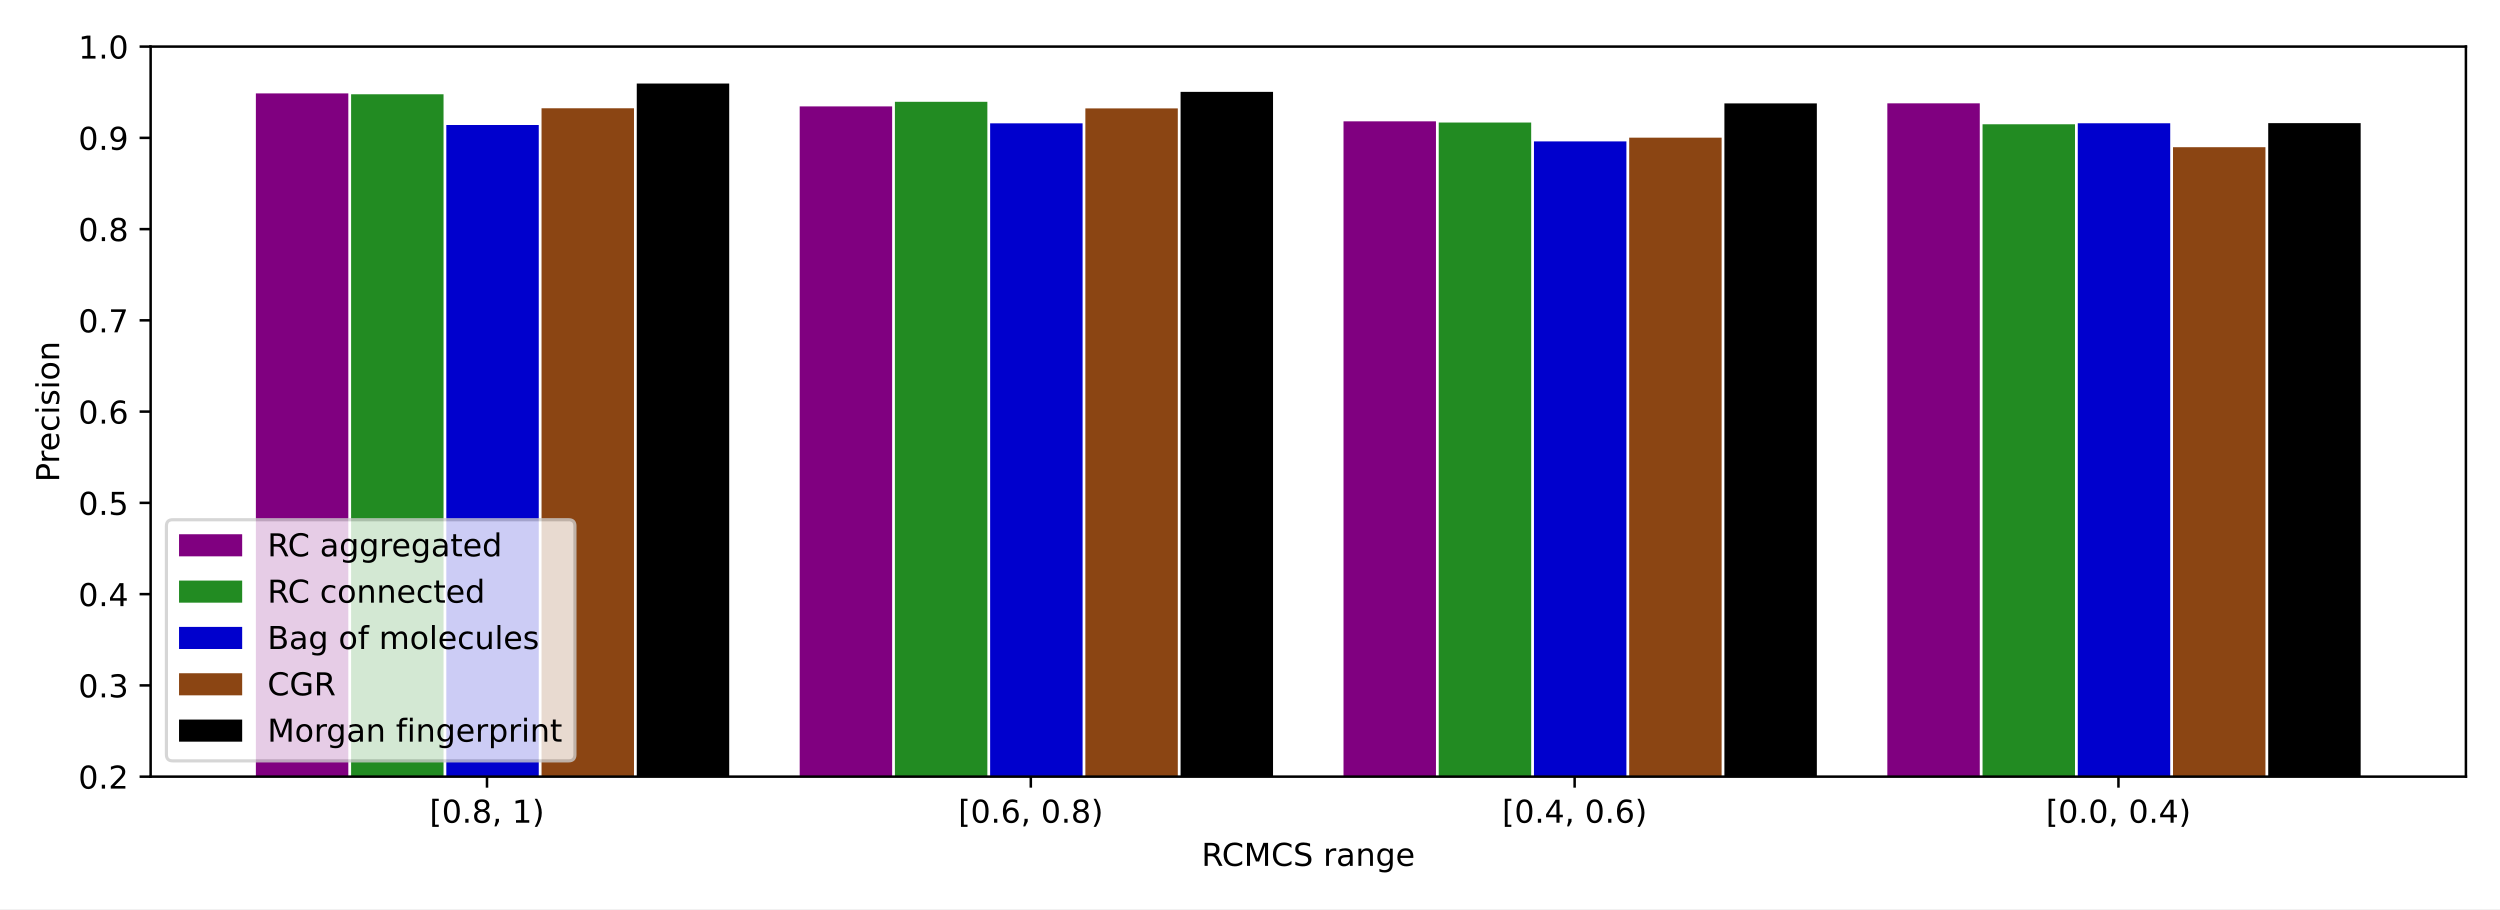
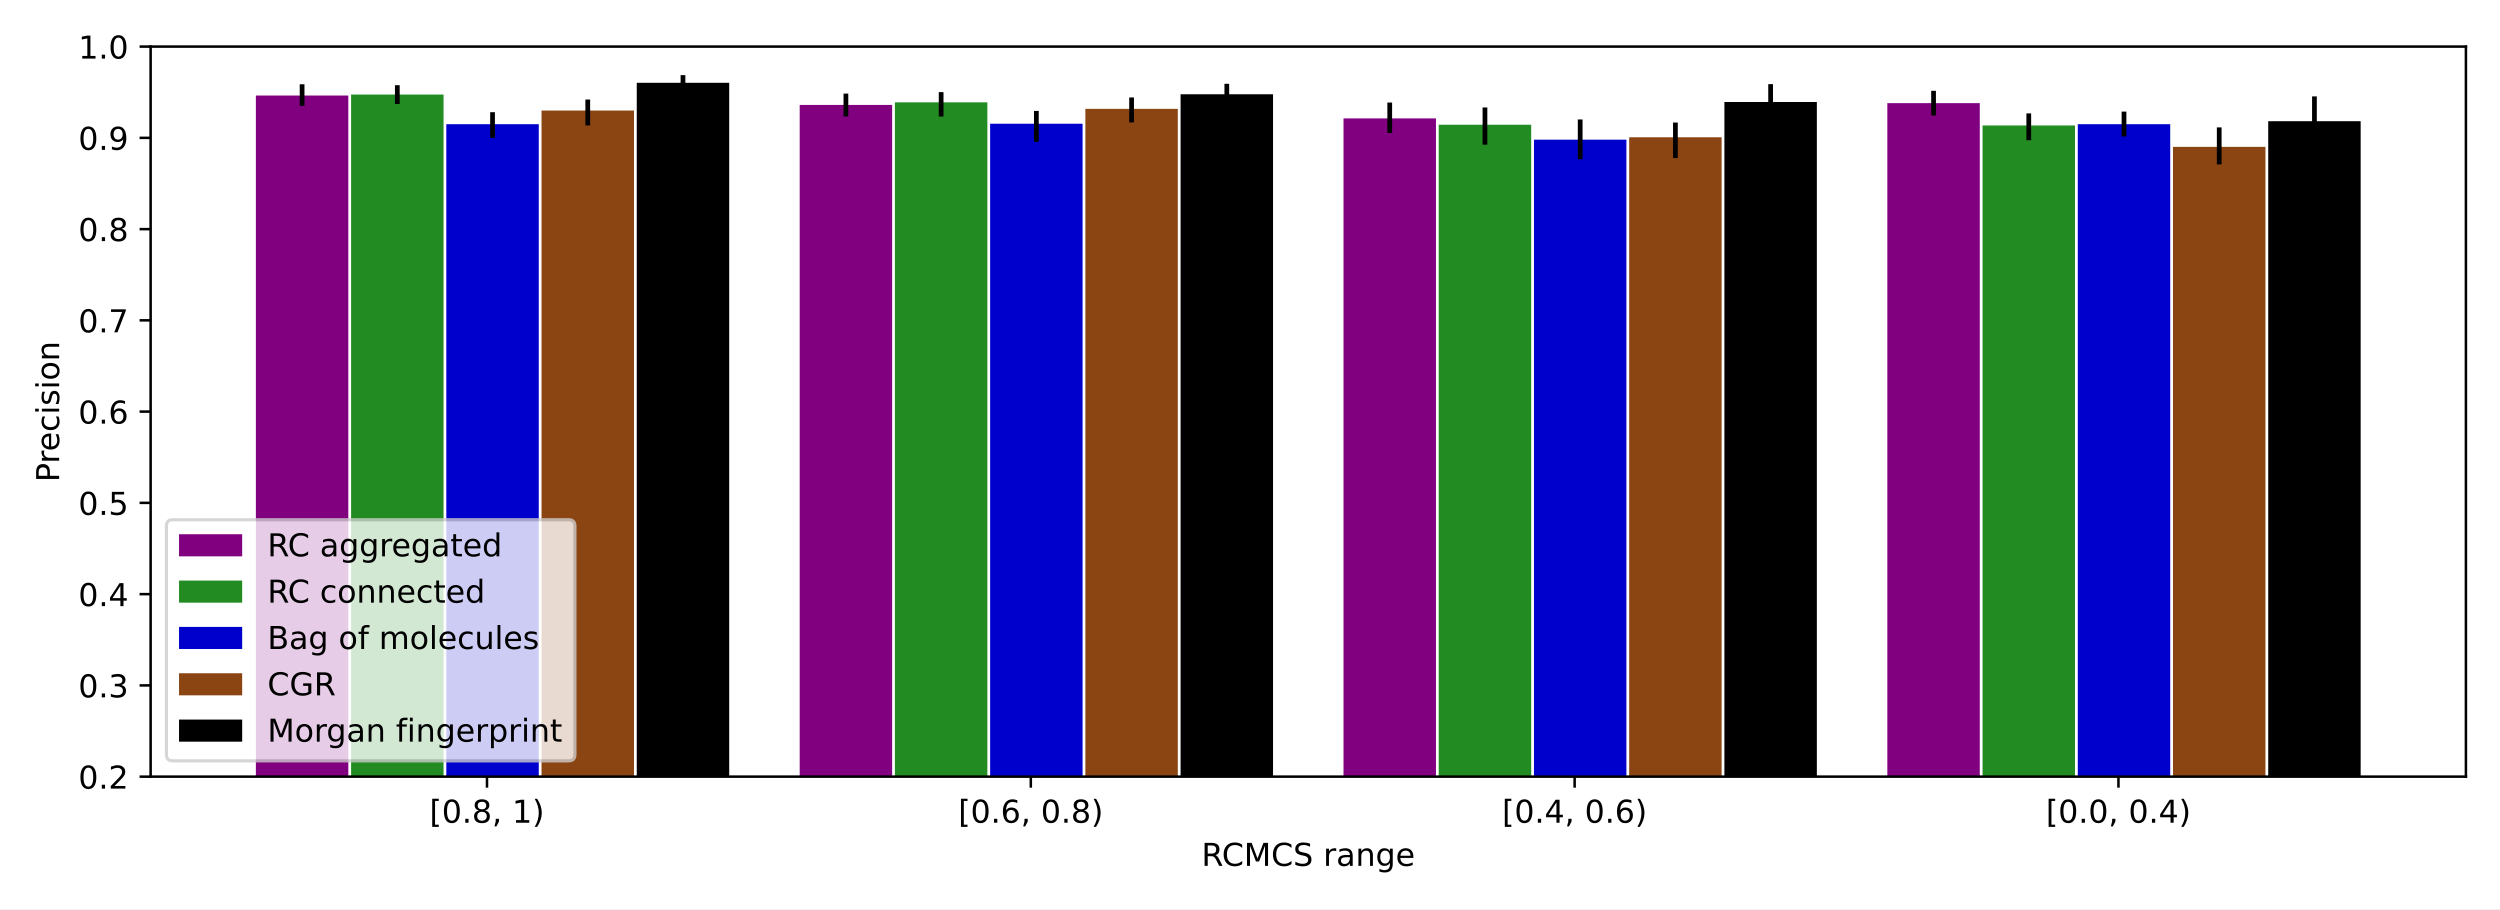
<svg xmlns="http://www.w3.org/2000/svg" xmlns:xlink="http://www.w3.org/1999/xlink" width="792pt" height="288pt" viewBox="0 0 792 288" version="1.1">
  <defs>
    <style type="text/css">*{stroke-linejoin: round; stroke-linecap: butt}</style>
  </defs>
  <g id="figure_1">
    <g id="patch_1">
      <path d="M 0 288  L 792 288  L 792 0  L 0 0  z " style="fill: #ffffff" />
    </g>
    <g id="axes_1">
      <g id="patch_2">
        <path d="M 47.72 246.04  L 781.2 246.04  L 781.2 14.76  L 47.72 14.76  z " style="fill: #ffffff" />
      </g>
      <g id="patch_3">
-         <path d="M 141.393 303.86  L 170.681 303.86  L 170.681 39.601  L 141.393 39.601  z " clip-path="url(#p1f271dd39b)" style="fill: #0000cd" />
+         <path d="M 141.393 303.86  L 170.681 303.86  L 170.681 39.356  L 141.393 39.356  z " clip-path="url(#p6649f8e95f)" style="fill: #0000cd" />
      </g>
      <g id="patch_4">
-         <path d="M 81.06 303.86  L 110.348 303.86  L 110.348 29.58  L 81.06 29.58  z " clip-path="url(#p1f271dd39b)" style="fill: #800080" />
+         <path d="M 81.06 303.86  L 110.348 303.86  L 110.348 30.257  L 81.06 30.257  z " clip-path="url(#p6649f8e95f)" style="fill: #800080" />
      </g>
      <g id="patch_5">
-         <path d="M 111.227 303.86  L 140.514 303.86  L 140.514 29.857  L 111.227 29.857  z " clip-path="url(#p1f271dd39b)" style="fill: #228b22" />
+         <path d="M 111.227 303.86  L 140.514 303.86  L 140.514 29.956  L 111.227 29.956  z " clip-path="url(#p6649f8e95f)" style="fill: #228b22" />
      </g>
      <g id="patch_6">
-         <path d="M 201.726 303.86  L 231.014 303.86  L 231.014 26.474  L 201.726 26.474  z " clip-path="url(#p1f271dd39b)" />
+         <path d="M 201.726 303.86  L 231.014 303.86  L 231.014 26.235  L 201.726 26.235  z " clip-path="url(#p6649f8e95f)" />
      </g>
      <g id="patch_7">
-         <path d="M 171.56 303.86  L 200.848 303.86  L 200.848 34.3  L 171.56 34.3  z " clip-path="url(#p1f271dd39b)" style="fill: #8b4513" />
+         <path d="M 171.56 303.86  L 200.848 303.86  L 200.848 35.022  L 171.56 35.022  z " clip-path="url(#p6649f8e95f)" style="fill: #8b4513" />
      </g>
      <g id="patch_8">
-         <path d="M 313.675 303.86  L 342.963 303.86  L 342.963 39.075  L 313.675 39.075  z " clip-path="url(#p1f271dd39b)" style="fill: #0000cd" />
+         <path d="M 313.675 303.86  L 342.963 303.86  L 342.963 39.202  L 313.675 39.202  z " clip-path="url(#p6649f8e95f)" style="fill: #0000cd" />
      </g>
      <g id="patch_9">
-         <path d="M 253.342 303.86  L 282.63 303.86  L 282.63 33.717  L 253.342 33.717  z " clip-path="url(#p1f271dd39b)" style="fill: #800080" />
+         <path d="M 253.342 303.86  L 282.63 303.86  L 282.63 33.247  L 253.342 33.247  z " clip-path="url(#p6649f8e95f)" style="fill: #800080" />
      </g>
      <g id="patch_10">
-         <path d="M 283.509 303.86  L 312.796 303.86  L 312.796 32.243  L 283.509 32.243  z " clip-path="url(#p1f271dd39b)" style="fill: #228b22" />
+         <path d="M 283.509 303.86  L 312.796 303.86  L 312.796 32.427  L 283.509 32.427  z " clip-path="url(#p6649f8e95f)" style="fill: #228b22" />
      </g>
      <g id="patch_11">
-         <path d="M 374.008 303.86  L 403.296 303.86  L 403.296 29.098  L 374.008 29.098  z " clip-path="url(#p1f271dd39b)" />
+         <path d="M 374.008 303.86  L 403.296 303.86  L 403.296 29.853  L 374.008 29.853  z " clip-path="url(#p6649f8e95f)" />
      </g>
      <g id="patch_12">
-         <path d="M 343.842 303.86  L 373.13 303.86  L 373.13 34.347  L 343.842 34.347  z " clip-path="url(#p1f271dd39b)" style="fill: #8b4513" />
+         <path d="M 343.842 303.86  L 373.13 303.86  L 373.13 34.48  L 343.842 34.48  z " clip-path="url(#p6649f8e95f)" style="fill: #8b4513" />
      </g>
      <g id="patch_13">
-         <path d="M 485.957 303.86  L 515.245 303.86  L 515.245 44.803  L 485.957 44.803  z " clip-path="url(#p1f271dd39b)" style="fill: #0000cd" />
+         <path d="M 485.957 303.86  L 515.245 303.86  L 515.245 44.248  L 485.957 44.248  z " clip-path="url(#p6649f8e95f)" style="fill: #0000cd" />
      </g>
      <g id="patch_14">
-         <path d="M 425.624 303.86  L 454.912 303.86  L 454.912 38.434  L 425.624 38.434  z " clip-path="url(#p1f271dd39b)" style="fill: #800080" />
+         <path d="M 425.624 303.86  L 454.912 303.86  L 454.912 37.501  L 425.624 37.501  z " clip-path="url(#p6649f8e95f)" style="fill: #800080" />
      </g>
      <g id="patch_15">
-         <path d="M 455.79 303.86  L 485.078 303.86  L 485.078 38.812  L 455.79 38.812  z " clip-path="url(#p1f271dd39b)" style="fill: #228b22" />
+         <path d="M 455.79 303.86  L 485.078 303.86  L 485.078 39.515  L 455.79 39.515  z " clip-path="url(#p6649f8e95f)" style="fill: #228b22" />
      </g>
      <g id="patch_16">
-         <path d="M 546.29 303.86  L 575.578 303.86  L 575.578 32.766  L 546.29 32.766  z " clip-path="url(#p1f271dd39b)" />
+         <path d="M 546.29 303.86  L 575.578 303.86  L 575.578 32.317  L 546.29 32.317  z " clip-path="url(#p6649f8e95f)" />
      </g>
      <g id="patch_17">
-         <path d="M 516.124 303.86  L 545.411 303.86  L 545.411 43.619  L 516.124 43.619  z " clip-path="url(#p1f271dd39b)" style="fill: #8b4513" />
+         <path d="M 516.124 303.86  L 545.411 303.86  L 545.411 43.494  L 516.124 43.494  z " clip-path="url(#p6649f8e95f)" style="fill: #8b4513" />
      </g>
      <g id="patch_18">
-         <path d="M 658.239 303.86  L 687.527 303.86  L 687.527 39.043  L 658.239 39.043  z " clip-path="url(#p1f271dd39b)" style="fill: #0000cd" />
+         <path d="M 658.239 303.86  L 687.527 303.86  L 687.527 39.336  L 658.239 39.336  z " clip-path="url(#p6649f8e95f)" style="fill: #0000cd" />
      </g>
      <g id="patch_19">
-         <path d="M 597.906 303.86  L 627.194 303.86  L 627.194 32.74  L 597.906 32.74  z " clip-path="url(#p1f271dd39b)" style="fill: #800080" />
+         <path d="M 597.906 303.86  L 627.194 303.86  L 627.194 32.671  L 597.906 32.671  z " clip-path="url(#p6649f8e95f)" style="fill: #800080" />
      </g>
      <g id="patch_20">
-         <path d="M 628.072 303.86  L 657.36 303.86  L 657.36 39.358  L 628.072 39.358  z " clip-path="url(#p1f271dd39b)" style="fill: #228b22" />
+         <path d="M 628.072 303.86  L 657.36 303.86  L 657.36 39.742  L 628.072 39.742  z " clip-path="url(#p6649f8e95f)" style="fill: #228b22" />
      </g>
      <g id="patch_21">
-         <path d="M 718.572 303.86  L 747.86 303.86  L 747.86 39.016  L 718.572 39.016  z " clip-path="url(#p1f271dd39b)" />
+         <path d="M 718.572 303.86  L 747.86 303.86  L 747.86 38.4  L 718.572 38.4  z " clip-path="url(#p6649f8e95f)" />
      </g>
      <g id="patch_22">
-         <path d="M 688.406 303.86  L 717.693 303.86  L 717.693 46.634  L 688.406 46.634  z " clip-path="url(#p1f271dd39b)" style="fill: #8b4513" />
+         <path d="M 688.406 303.86  L 717.693 303.86  L 717.693 46.531  L 688.406 46.531  z " clip-path="url(#p6649f8e95f)" style="fill: #8b4513" />
      </g>
      <g id="patch_23">
-         <path d="M 100.011 303.86  L 237.837 303.86  L 237.837 303.86  L 100.011 303.86  z " clip-path="url(#p1f271dd39b)" style="fill: #800080" />
+         <path d="M 100.011 303.86  L 237.837 303.86  L 237.837 303.86  L 100.011 303.86  z " clip-path="url(#p6649f8e95f)" style="fill: #800080" />
      </g>
      <g id="patch_24">
-         <path d="M 100.011 303.86  L 237.837 303.86  L 237.837 303.86  L 100.011 303.86  z " clip-path="url(#p1f271dd39b)" style="fill: #228b22" />
+         <path d="M 100.011 303.86  L 237.837 303.86  L 237.837 303.86  L 100.011 303.86  z " clip-path="url(#p6649f8e95f)" style="fill: #228b22" />
      </g>
      <g id="patch_25">
-         <path d="M 100.011 303.86  L 237.837 303.86  L 237.837 303.86  L 100.011 303.86  z " clip-path="url(#p1f271dd39b)" style="fill: #0000cd" />
+         <path d="M 100.011 303.86  L 237.837 303.86  L 237.837 303.86  L 100.011 303.86  z " clip-path="url(#p6649f8e95f)" style="fill: #0000cd" />
      </g>
      <g id="patch_26">
-         <path d="M 100.011 303.86  L 237.837 303.86  L 237.837 303.86  L 100.011 303.86  z " clip-path="url(#p1f271dd39b)" style="fill: #8b4513" />
+         <path d="M 100.011 303.86  L 237.837 303.86  L 237.837 303.86  L 100.011 303.86  z " clip-path="url(#p6649f8e95f)" style="fill: #8b4513" />
      </g>
      <g id="patch_27">
-         <path d="M 100.011 303.86  L 237.837 303.86  L 237.837 303.86  L 100.011 303.86  z " clip-path="url(#p1f271dd39b)" />
+         <path d="M 100.011 303.86  L 237.837 303.86  L 237.837 303.86  L 100.011 303.86  z " clip-path="url(#p6649f8e95f)" />
      </g>
      <g id="matplotlib.axis_1">
        <g id="xtick_1">
          <g id="line2d_1">
            <defs>
-               <path id="m449cb767a4" d="M 0 0  L 0 3.5  " style="stroke: #000000; stroke-width: 0.8" />
-             </defs>
-             <g>
-               <use xlink:href="#m449cb767a4" x="154.28" y="246.04" style="stroke: #000000; stroke-width: 0.8" />
+               <path id="m0ab6376ec3" d="M 0 0  L 0 3.5  " style="stroke: #000000; stroke-width: 0.8" />
+             </defs>
+             <g>
+               <use xlink:href="#m0ab6376ec3" x="154.28" y="246.04" style="stroke: #000000; stroke-width: 0.8" />
            </g>
          </g>
          <g id="text_1">
            <g transform="translate(136.0673 260.6384) scale(0.1 -0.1)">
              <defs>
                <path id="DejaVuSans-5b" d="M 550 4863  L 1875 4863  L 1875 4416  L 1125 4416  L 1125 -397  L 1875 -397  L 1875 -844  L 550 -844  L 550 4863  z " transform="scale(0.015625)" />
                <path id="DejaVuSans-30" d="M 2034 4250  Q 1547 4250 1301 3770  Q 1056 3291 1056 2328  Q 1056 1369 1301 889  Q 1547 409 2034 409  Q 2525 409 2770 889  Q 3016 1369 3016 2328  Q 3016 3291 2770 3770  Q 2525 4250 2034 4250  z M 2034 4750  Q 2819 4750 3233 4129  Q 3647 3509 3647 2328  Q 3647 1150 3233 529  Q 2819 -91 2034 -91  Q 1250 -91 836 529  Q 422 1150 422 2328  Q 422 3509 836 4129  Q 1250 4750 2034 4750  z " transform="scale(0.015625)" />
                <path id="DejaVuSans-2e" d="M 684 794  L 1344 794  L 1344 0  L 684 0  L 684 794  z " transform="scale(0.015625)" />
                <path id="DejaVuSans-38" d="M 2034 2216  Q 1584 2216 1326 1975  Q 1069 1734 1069 1313  Q 1069 891 1326 650  Q 1584 409 2034 409  Q 2484 409 2743 651  Q 3003 894 3003 1313  Q 3003 1734 2745 1975  Q 2488 2216 2034 2216  z M 1403 2484  Q 997 2584 770 2862  Q 544 3141 544 3541  Q 544 4100 942 4425  Q 1341 4750 2034 4750  Q 2731 4750 3128 4425  Q 3525 4100 3525 3541  Q 3525 3141 3298 2862  Q 3072 2584 2669 2484  Q 3125 2378 3379 2068  Q 3634 1759 3634 1313  Q 3634 634 3220 271  Q 2806 -91 2034 -91  Q 1263 -91 848 271  Q 434 634 434 1313  Q 434 1759 690 2068  Q 947 2378 1403 2484  z M 1172 3481  Q 1172 3119 1398 2916  Q 1625 2713 2034 2713  Q 2441 2713 2670 2916  Q 2900 3119 2900 3481  Q 2900 3844 2670 4047  Q 2441 4250 2034 4250  Q 1625 4250 1398 4047  Q 1172 3844 1172 3481  z " transform="scale(0.015625)" />
                <path id="DejaVuSans-2c" d="M 750 794  L 1409 794  L 1409 256  L 897 -744  L 494 -744  L 750 256  L 750 794  z " transform="scale(0.015625)" />
                <path id="DejaVuSans-20" transform="scale(0.015625)" />
                <path id="DejaVuSans-31" d="M 794 531  L 1825 531  L 1825 4091  L 703 3866  L 703 4441  L 1819 4666  L 2450 4666  L 2450 531  L 3481 531  L 3481 0  L 794 0  L 794 531  z " transform="scale(0.015625)" />
                <path id="DejaVuSans-29" d="M 513 4856  L 1013 4856  Q 1481 4119 1714 3412  Q 1947 2706 1947 2009  Q 1947 1309 1714 600  Q 1481 -109 1013 -844  L 513 -844  Q 928 -128 1133 580  Q 1338 1288 1338 2009  Q 1338 2731 1133 3434  Q 928 4138 513 4856  z " transform="scale(0.015625)" />
              </defs>
              <use xlink:href="#DejaVuSans-5b" />
              <use xlink:href="#DejaVuSans-30" x="39.014" />
              <use xlink:href="#DejaVuSans-2e" x="102.637" />
              <use xlink:href="#DejaVuSans-38" x="134.424" />
              <use xlink:href="#DejaVuSans-2c" x="198.047" />
              <use xlink:href="#DejaVuSans-20" x="229.834" />
              <use xlink:href="#DejaVuSans-31" x="261.621" />
              <use xlink:href="#DejaVuSans-29" x="325.244" />
            </g>
          </g>
        </g>
        <g id="xtick_2">
          <g id="line2d_2">
            <g>
-               <use xlink:href="#m449cb767a4" x="326.562" y="246.04" style="stroke: #000000; stroke-width: 0.8" />
+               <use xlink:href="#m0ab6376ec3" x="326.562" y="246.04" style="stroke: #000000; stroke-width: 0.8" />
            </g>
          </g>
          <g id="text_2">
            <g transform="translate(303.5789 260.6384) scale(0.1 -0.1)">
              <defs>
                <path id="DejaVuSans-36" d="M 2113 2584  Q 1688 2584 1439 2293  Q 1191 2003 1191 1497  Q 1191 994 1439 701  Q 1688 409 2113 409  Q 2538 409 2786 701  Q 3034 994 3034 1497  Q 3034 2003 2786 2293  Q 2538 2584 2113 2584  z M 3366 4563  L 3366 3988  Q 3128 4100 2886 4159  Q 2644 4219 2406 4219  Q 1781 4219 1451 3797  Q 1122 3375 1075 2522  Q 1259 2794 1537 2939  Q 1816 3084 2150 3084  Q 2853 3084 3261 2657  Q 3669 2231 3669 1497  Q 3669 778 3244 343  Q 2819 -91 2113 -91  Q 1303 -91 875 529  Q 447 1150 447 2328  Q 447 3434 972 4092  Q 1497 4750 2381 4750  Q 2619 4750 2861 4703  Q 3103 4656 3366 4563  z " transform="scale(0.015625)" />
              </defs>
              <use xlink:href="#DejaVuSans-5b" />
              <use xlink:href="#DejaVuSans-30" x="39.014" />
              <use xlink:href="#DejaVuSans-2e" x="102.637" />
              <use xlink:href="#DejaVuSans-36" x="134.424" />
              <use xlink:href="#DejaVuSans-2c" x="198.047" />
              <use xlink:href="#DejaVuSans-20" x="229.834" />
              <use xlink:href="#DejaVuSans-30" x="261.621" />
              <use xlink:href="#DejaVuSans-2e" x="325.244" />
              <use xlink:href="#DejaVuSans-38" x="357.031" />
              <use xlink:href="#DejaVuSans-29" x="420.654" />
            </g>
          </g>
        </g>
        <g id="xtick_3">
          <g id="line2d_3">
            <g>
-               <use xlink:href="#m449cb767a4" x="498.844" y="246.04" style="stroke: #000000; stroke-width: 0.8" />
+               <use xlink:href="#m0ab6376ec3" x="498.844" y="246.04" style="stroke: #000000; stroke-width: 0.8" />
            </g>
          </g>
          <g id="text_3">
            <g transform="translate(475.8609 260.6384) scale(0.1 -0.1)">
              <defs>
                <path id="DejaVuSans-34" d="M 2419 4116  L 825 1625  L 2419 1625  L 2419 4116  z M 2253 4666  L 3047 4666  L 3047 1625  L 3713 1625  L 3713 1100  L 3047 1100  L 3047 0  L 2419 0  L 2419 1100  L 313 1100  L 313 1709  L 2253 4666  z " transform="scale(0.015625)" />
              </defs>
              <use xlink:href="#DejaVuSans-5b" />
              <use xlink:href="#DejaVuSans-30" x="39.014" />
              <use xlink:href="#DejaVuSans-2e" x="102.637" />
              <use xlink:href="#DejaVuSans-34" x="134.424" />
              <use xlink:href="#DejaVuSans-2c" x="198.047" />
              <use xlink:href="#DejaVuSans-20" x="229.834" />
              <use xlink:href="#DejaVuSans-30" x="261.621" />
              <use xlink:href="#DejaVuSans-2e" x="325.244" />
              <use xlink:href="#DejaVuSans-36" x="357.031" />
              <use xlink:href="#DejaVuSans-29" x="420.654" />
            </g>
          </g>
        </g>
        <g id="xtick_4">
          <g id="line2d_4">
            <g>
-               <use xlink:href="#m449cb767a4" x="671.126" y="246.04" style="stroke: #000000; stroke-width: 0.8" />
+               <use xlink:href="#m0ab6376ec3" x="671.126" y="246.04" style="stroke: #000000; stroke-width: 0.8" />
            </g>
          </g>
          <g id="text_4">
            <g transform="translate(648.1428 260.6384) scale(0.1 -0.1)">
              <use xlink:href="#DejaVuSans-5b" />
              <use xlink:href="#DejaVuSans-30" x="39.014" />
              <use xlink:href="#DejaVuSans-2e" x="102.637" />
              <use xlink:href="#DejaVuSans-30" x="134.424" />
              <use xlink:href="#DejaVuSans-2c" x="198.047" />
              <use xlink:href="#DejaVuSans-20" x="229.834" />
              <use xlink:href="#DejaVuSans-30" x="261.621" />
              <use xlink:href="#DejaVuSans-2e" x="325.244" />
              <use xlink:href="#DejaVuSans-34" x="357.031" />
              <use xlink:href="#DejaVuSans-29" x="420.654" />
            </g>
          </g>
        </g>
        <g id="text_5">
          <g transform="translate(380.6366 274.3166) scale(0.1 -0.1)">
            <defs>
              <path id="DejaVuSans-52" d="M 2841 2188  Q 3044 2119 3236 1894  Q 3428 1669 3622 1275  L 4263 0  L 3584 0  L 2988 1197  Q 2756 1666 2539 1819  Q 2322 1972 1947 1972  L 1259 1972  L 1259 0  L 628 0  L 628 4666  L 2053 4666  Q 2853 4666 3247 4331  Q 3641 3997 3641 3322  Q 3641 2881 3436 2590  Q 3231 2300 2841 2188  z M 1259 4147  L 1259 2491  L 2053 2491  Q 2509 2491 2742 2702  Q 2975 2913 2975 3322  Q 2975 3731 2742 3939  Q 2509 4147 2053 4147  L 1259 4147  z " transform="scale(0.015625)" />
              <path id="DejaVuSans-43" d="M 4122 4306  L 4122 3641  Q 3803 3938 3442 4084  Q 3081 4231 2675 4231  Q 1875 4231 1450 3742  Q 1025 3253 1025 2328  Q 1025 1406 1450 917  Q 1875 428 2675 428  Q 3081 428 3442 575  Q 3803 722 4122 1019  L 4122 359  Q 3791 134 3420 21  Q 3050 -91 2638 -91  Q 1578 -91 968 557  Q 359 1206 359 2328  Q 359 3453 968 4101  Q 1578 4750 2638 4750  Q 3056 4750 3426 4639  Q 3797 4528 4122 4306  z " transform="scale(0.015625)" />
              <path id="DejaVuSans-4d" d="M 628 4666  L 1569 4666  L 2759 1491  L 3956 4666  L 4897 4666  L 4897 0  L 4281 0  L 4281 4097  L 3078 897  L 2444 897  L 1241 4097  L 1241 0  L 628 0  L 628 4666  z " transform="scale(0.015625)" />
              <path id="DejaVuSans-53" d="M 3425 4513  L 3425 3897  Q 3066 4069 2747 4153  Q 2428 4238 2131 4238  Q 1616 4238 1336 4038  Q 1056 3838 1056 3469  Q 1056 3159 1242 3001  Q 1428 2844 1947 2747  L 2328 2669  Q 3034 2534 3370 2195  Q 3706 1856 3706 1288  Q 3706 609 3251 259  Q 2797 -91 1919 -91  Q 1588 -91 1214 -16  Q 841 59 441 206  L 441 856  Q 825 641 1194 531  Q 1563 422 1919 422  Q 2459 422 2753 634  Q 3047 847 3047 1241  Q 3047 1584 2836 1778  Q 2625 1972 2144 2069  L 1759 2144  Q 1053 2284 737 2584  Q 422 2884 422 3419  Q 422 4038 858 4394  Q 1294 4750 2059 4750  Q 2388 4750 2728 4690  Q 3069 4631 3425 4513  z " transform="scale(0.015625)" />
              <path id="DejaVuSans-72" d="M 2631 2963  Q 2534 3019 2420 3045  Q 2306 3072 2169 3072  Q 1681 3072 1420 2755  Q 1159 2438 1159 1844  L 1159 0  L 581 0  L 581 3500  L 1159 3500  L 1159 2956  Q 1341 3275 1631 3429  Q 1922 3584 2338 3584  Q 2397 3584 2469 3576  Q 2541 3569 2628 3553  L 2631 2963  z " transform="scale(0.015625)" />
              <path id="DejaVuSans-61" d="M 2194 1759  Q 1497 1759 1228 1600  Q 959 1441 959 1056  Q 959 750 1161 570  Q 1363 391 1709 391  Q 2188 391 2477 730  Q 2766 1069 2766 1631  L 2766 1759  L 2194 1759  z M 3341 1997  L 3341 0  L 2766 0  L 2766 531  Q 2569 213 2275 61  Q 1981 -91 1556 -91  Q 1019 -91 701 211  Q 384 513 384 1019  Q 384 1609 779 1909  Q 1175 2209 1959 2209  L 2766 2209  L 2766 2266  Q 2766 2663 2505 2880  Q 2244 3097 1772 3097  Q 1472 3097 1187 3025  Q 903 2953 641 2809  L 641 3341  Q 956 3463 1253 3523  Q 1550 3584 1831 3584  Q 2591 3584 2966 3190  Q 3341 2797 3341 1997  z " transform="scale(0.015625)" />
              <path id="DejaVuSans-6e" d="M 3513 2113  L 3513 0  L 2938 0  L 2938 2094  Q 2938 2591 2744 2837  Q 2550 3084 2163 3084  Q 1697 3084 1428 2787  Q 1159 2491 1159 1978  L 1159 0  L 581 0  L 581 3500  L 1159 3500  L 1159 2956  Q 1366 3272 1645 3428  Q 1925 3584 2291 3584  Q 2894 3584 3203 3211  Q 3513 2838 3513 2113  z " transform="scale(0.015625)" />
              <path id="DejaVuSans-67" d="M 2906 1791  Q 2906 2416 2648 2759  Q 2391 3103 1925 3103  Q 1463 3103 1205 2759  Q 947 2416 947 1791  Q 947 1169 1205 825  Q 1463 481 1925 481  Q 2391 481 2648 825  Q 2906 1169 2906 1791  z M 3481 434  Q 3481 -459 3084 -895  Q 2688 -1331 1869 -1331  Q 1566 -1331 1297 -1286  Q 1028 -1241 775 -1147  L 775 -588  Q 1028 -725 1275 -790  Q 1522 -856 1778 -856  Q 2344 -856 2625 -561  Q 2906 -266 2906 331  L 2906 616  Q 2728 306 2450 153  Q 2172 0 1784 0  Q 1141 0 747 490  Q 353 981 353 1791  Q 353 2603 747 3093  Q 1141 3584 1784 3584  Q 2172 3584 2450 3431  Q 2728 3278 2906 2969  L 2906 3500  L 3481 3500  L 3481 434  z " transform="scale(0.015625)" />
              <path id="DejaVuSans-65" d="M 3597 1894  L 3597 1613  L 953 1613  Q 991 1019 1311 708  Q 1631 397 2203 397  Q 2534 397 2845 478  Q 3156 559 3463 722  L 3463 178  Q 3153 47 2828 -22  Q 2503 -91 2169 -91  Q 1331 -91 842 396  Q 353 884 353 1716  Q 353 2575 817 3079  Q 1281 3584 2069 3584  Q 2775 3584 3186 3129  Q 3597 2675 3597 1894  z M 3022 2063  Q 3016 2534 2758 2815  Q 2500 3097 2075 3097  Q 1594 3097 1305 2825  Q 1016 2553 972 2059  L 3022 2063  z " transform="scale(0.015625)" />
            </defs>
            <use xlink:href="#DejaVuSans-52" />
            <use xlink:href="#DejaVuSans-43" x="64.482" />
            <use xlink:href="#DejaVuSans-4d" x="134.307" />
            <use xlink:href="#DejaVuSans-43" x="220.586" />
            <use xlink:href="#DejaVuSans-53" x="290.41" />
            <use xlink:href="#DejaVuSans-20" x="353.887" />
            <use xlink:href="#DejaVuSans-72" x="385.674" />
            <use xlink:href="#DejaVuSans-61" x="426.787" />
            <use xlink:href="#DejaVuSans-6e" x="488.066" />
            <use xlink:href="#DejaVuSans-67" x="551.445" />
            <use xlink:href="#DejaVuSans-65" x="614.922" />
          </g>
        </g>
      </g>
      <g id="matplotlib.axis_2">
        <g id="ytick_1">
          <g id="line2d_5">
            <defs>
-               <path id="m3ed11bfe1f" d="M 0 0  L -3.5 0  " style="stroke: #000000; stroke-width: 0.8" />
-             </defs>
-             <g>
-               <use xlink:href="#m3ed11bfe1f" x="47.72" y="246.04" style="stroke: #000000; stroke-width: 0.8" />
+               <path id="mb041985f6e" d="M 0 0  L -3.5 0  " style="stroke: #000000; stroke-width: 0.8" />
+             </defs>
+             <g>
+               <use xlink:href="#mb041985f6e" x="47.72" y="246.04" style="stroke: #000000; stroke-width: 0.8" />
            </g>
          </g>
          <g id="text_6">
            <g transform="translate(24.81687 249.8392) scale(0.1 -0.1)">
              <defs>
                <path id="DejaVuSans-32" d="M 1228 531  L 3431 531  L 3431 0  L 469 0  L 469 531  Q 828 903 1448 1529  Q 2069 2156 2228 2338  Q 2531 2678 2651 2914  Q 2772 3150 2772 3378  Q 2772 3750 2511 3984  Q 2250 4219 1831 4219  Q 1534 4219 1204 4116  Q 875 4013 500 3803  L 500 4441  Q 881 4594 1212 4672  Q 1544 4750 1819 4750  Q 2544 4750 2975 4387  Q 3406 4025 3406 3419  Q 3406 3131 3298 2873  Q 3191 2616 2906 2266  Q 2828 2175 2409 1742  Q 1991 1309 1228 531  z " transform="scale(0.015625)" />
              </defs>
              <use xlink:href="#DejaVuSans-30" />
              <use xlink:href="#DejaVuSans-2e" x="63.623" />
              <use xlink:href="#DejaVuSans-32" x="95.41" />
            </g>
          </g>
        </g>
        <g id="ytick_2">
          <g id="line2d_6">
            <g>
-               <use xlink:href="#m3ed11bfe1f" x="47.72" y="217.13" style="stroke: #000000; stroke-width: 0.8" />
+               <use xlink:href="#mb041985f6e" x="47.72" y="217.13" style="stroke: #000000; stroke-width: 0.8" />
            </g>
          </g>
          <g id="text_7">
            <g transform="translate(24.81687 220.9292) scale(0.1 -0.1)">
              <defs>
                <path id="DejaVuSans-33" d="M 2597 2516  Q 3050 2419 3304 2112  Q 3559 1806 3559 1356  Q 3559 666 3084 287  Q 2609 -91 1734 -91  Q 1441 -91 1130 -33  Q 819 25 488 141  L 488 750  Q 750 597 1062 519  Q 1375 441 1716 441  Q 2309 441 2620 675  Q 2931 909 2931 1356  Q 2931 1769 2642 2001  Q 2353 2234 1838 2234  L 1294 2234  L 1294 2753  L 1863 2753  Q 2328 2753 2575 2939  Q 2822 3125 2822 3475  Q 2822 3834 2567 4026  Q 2313 4219 1838 4219  Q 1578 4219 1281 4162  Q 984 4106 628 3988  L 628 4550  Q 988 4650 1302 4700  Q 1616 4750 1894 4750  Q 2613 4750 3031 4423  Q 3450 4097 3450 3541  Q 3450 3153 3228 2886  Q 3006 2619 2597 2516  z " transform="scale(0.015625)" />
              </defs>
              <use xlink:href="#DejaVuSans-30" />
              <use xlink:href="#DejaVuSans-2e" x="63.623" />
              <use xlink:href="#DejaVuSans-33" x="95.41" />
            </g>
          </g>
        </g>
        <g id="ytick_3">
          <g id="line2d_7">
            <g>
-               <use xlink:href="#m3ed11bfe1f" x="47.72" y="188.22" style="stroke: #000000; stroke-width: 0.8" />
+               <use xlink:href="#mb041985f6e" x="47.72" y="188.22" style="stroke: #000000; stroke-width: 0.8" />
            </g>
          </g>
          <g id="text_8">
            <g transform="translate(24.81687 192.0192) scale(0.1 -0.1)">
              <use xlink:href="#DejaVuSans-30" />
              <use xlink:href="#DejaVuSans-2e" x="63.623" />
              <use xlink:href="#DejaVuSans-34" x="95.41" />
            </g>
          </g>
        </g>
        <g id="ytick_4">
          <g id="line2d_8">
            <g>
-               <use xlink:href="#m3ed11bfe1f" x="47.72" y="159.31" style="stroke: #000000; stroke-width: 0.8" />
+               <use xlink:href="#mb041985f6e" x="47.72" y="159.31" style="stroke: #000000; stroke-width: 0.8" />
            </g>
          </g>
          <g id="text_9">
            <g transform="translate(24.81687 163.1092) scale(0.1 -0.1)">
              <defs>
                <path id="DejaVuSans-35" d="M 691 4666  L 3169 4666  L 3169 4134  L 1269 4134  L 1269 2991  Q 1406 3038 1543 3061  Q 1681 3084 1819 3084  Q 2600 3084 3056 2656  Q 3513 2228 3513 1497  Q 3513 744 3044 326  Q 2575 -91 1722 -91  Q 1428 -91 1123 -41  Q 819 9 494 109  L 494 744  Q 775 591 1075 516  Q 1375 441 1709 441  Q 2250 441 2565 725  Q 2881 1009 2881 1497  Q 2881 1984 2565 2268  Q 2250 2553 1709 2553  Q 1456 2553 1204 2497  Q 953 2441 691 2322  L 691 4666  z " transform="scale(0.015625)" />
              </defs>
              <use xlink:href="#DejaVuSans-30" />
              <use xlink:href="#DejaVuSans-2e" x="63.623" />
              <use xlink:href="#DejaVuSans-35" x="95.41" />
            </g>
          </g>
        </g>
        <g id="ytick_5">
          <g id="line2d_9">
            <g>
-               <use xlink:href="#m3ed11bfe1f" x="47.72" y="130.4" style="stroke: #000000; stroke-width: 0.8" />
+               <use xlink:href="#mb041985f6e" x="47.72" y="130.4" style="stroke: #000000; stroke-width: 0.8" />
            </g>
          </g>
          <g id="text_10">
            <g transform="translate(24.81687 134.1992) scale(0.1 -0.1)">
              <use xlink:href="#DejaVuSans-30" />
              <use xlink:href="#DejaVuSans-2e" x="63.623" />
              <use xlink:href="#DejaVuSans-36" x="95.41" />
            </g>
          </g>
        </g>
        <g id="ytick_6">
          <g id="line2d_10">
            <g>
-               <use xlink:href="#m3ed11bfe1f" x="47.72" y="101.49" style="stroke: #000000; stroke-width: 0.8" />
+               <use xlink:href="#mb041985f6e" x="47.72" y="101.49" style="stroke: #000000; stroke-width: 0.8" />
            </g>
          </g>
          <g id="text_11">
            <g transform="translate(24.81687 105.2892) scale(0.1 -0.1)">
              <defs>
                <path id="DejaVuSans-37" d="M 525 4666  L 3525 4666  L 3525 4397  L 1831 0  L 1172 0  L 2766 4134  L 525 4134  L 525 4666  z " transform="scale(0.015625)" />
              </defs>
              <use xlink:href="#DejaVuSans-30" />
              <use xlink:href="#DejaVuSans-2e" x="63.623" />
              <use xlink:href="#DejaVuSans-37" x="95.41" />
            </g>
          </g>
        </g>
        <g id="ytick_7">
          <g id="line2d_11">
            <g>
-               <use xlink:href="#m3ed11bfe1f" x="47.72" y="72.58" style="stroke: #000000; stroke-width: 0.8" />
+               <use xlink:href="#mb041985f6e" x="47.72" y="72.58" style="stroke: #000000; stroke-width: 0.8" />
            </g>
          </g>
          <g id="text_12">
            <g transform="translate(24.81687 76.37922) scale(0.1 -0.1)">
              <use xlink:href="#DejaVuSans-30" />
              <use xlink:href="#DejaVuSans-2e" x="63.623" />
              <use xlink:href="#DejaVuSans-38" x="95.41" />
            </g>
          </g>
        </g>
        <g id="ytick_8">
          <g id="line2d_12">
            <g>
-               <use xlink:href="#m3ed11bfe1f" x="47.72" y="43.67" style="stroke: #000000; stroke-width: 0.8" />
+               <use xlink:href="#mb041985f6e" x="47.72" y="43.67" style="stroke: #000000; stroke-width: 0.8" />
            </g>
          </g>
          <g id="text_13">
            <g transform="translate(24.81687 47.46922) scale(0.1 -0.1)">
              <defs>
                <path id="DejaVuSans-39" d="M 703 97  L 703 672  Q 941 559 1184 500  Q 1428 441 1663 441  Q 2288 441 2617 861  Q 2947 1281 2994 2138  Q 2813 1869 2534 1725  Q 2256 1581 1919 1581  Q 1219 1581 811 2004  Q 403 2428 403 3163  Q 403 3881 828 4315  Q 1253 4750 1959 4750  Q 2769 4750 3195 4129  Q 3622 3509 3622 2328  Q 3622 1225 3098 567  Q 2575 -91 1691 -91  Q 1453 -91 1209 -44  Q 966 3 703 97  z M 1959 2075  Q 2384 2075 2632 2365  Q 2881 2656 2881 3163  Q 2881 3666 2632 3958  Q 2384 4250 1959 4250  Q 1534 4250 1286 3958  Q 1038 3666 1038 3163  Q 1038 2656 1286 2365  Q 1534 2075 1959 2075  z " transform="scale(0.015625)" />
              </defs>
              <use xlink:href="#DejaVuSans-30" />
              <use xlink:href="#DejaVuSans-2e" x="63.623" />
              <use xlink:href="#DejaVuSans-39" x="95.41" />
            </g>
          </g>
        </g>
        <g id="ytick_9">
          <g id="line2d_13">
            <g>
-               <use xlink:href="#m3ed11bfe1f" x="47.72" y="14.76" style="stroke: #000000; stroke-width: 0.8" />
+               <use xlink:href="#mb041985f6e" x="47.72" y="14.76" style="stroke: #000000; stroke-width: 0.8" />
            </g>
          </g>
          <g id="text_14">
            <g transform="translate(24.81687 18.55922) scale(0.1 -0.1)">
              <use xlink:href="#DejaVuSans-31" />
              <use xlink:href="#DejaVuSans-2e" x="63.623" />
              <use xlink:href="#DejaVuSans-30" x="95.41" />
            </g>
          </g>
        </g>
        <g id="text_15">
          <g transform="translate(18.73719 152.707) rotate(-90) scale(0.1 -0.1)">
            <defs>
              <path id="DejaVuSans-50" d="M 1259 4147  L 1259 2394  L 2053 2394  Q 2494 2394 2734 2622  Q 2975 2850 2975 3272  Q 2975 3691 2734 3919  Q 2494 4147 2053 4147  L 1259 4147  z M 628 4666  L 2053 4666  Q 2838 4666 3239 4311  Q 3641 3956 3641 3272  Q 3641 2581 3239 2228  Q 2838 1875 2053 1875  L 1259 1875  L 1259 0  L 628 0  L 628 4666  z " transform="scale(0.015625)" />
              <path id="DejaVuSans-63" d="M 3122 3366  L 3122 2828  Q 2878 2963 2633 3030  Q 2388 3097 2138 3097  Q 1578 3097 1268 2742  Q 959 2388 959 1747  Q 959 1106 1268 751  Q 1578 397 2138 397  Q 2388 397 2633 464  Q 2878 531 3122 666  L 3122 134  Q 2881 22 2623 -34  Q 2366 -91 2075 -91  Q 1284 -91 818 406  Q 353 903 353 1747  Q 353 2603 823 3093  Q 1294 3584 2113 3584  Q 2378 3584 2631 3529  Q 2884 3475 3122 3366  z " transform="scale(0.015625)" />
              <path id="DejaVuSans-69" d="M 603 3500  L 1178 3500  L 1178 0  L 603 0  L 603 3500  z M 603 4863  L 1178 4863  L 1178 4134  L 603 4134  L 603 4863  z " transform="scale(0.015625)" />
              <path id="DejaVuSans-73" d="M 2834 3397  L 2834 2853  Q 2591 2978 2328 3040  Q 2066 3103 1784 3103  Q 1356 3103 1142 2972  Q 928 2841 928 2578  Q 928 2378 1081 2264  Q 1234 2150 1697 2047  L 1894 2003  Q 2506 1872 2764 1633  Q 3022 1394 3022 966  Q 3022 478 2636 193  Q 2250 -91 1575 -91  Q 1294 -91 989 -36  Q 684 19 347 128  L 347 722  Q 666 556 975 473  Q 1284 391 1588 391  Q 1994 391 2212 530  Q 2431 669 2431 922  Q 2431 1156 2273 1281  Q 2116 1406 1581 1522  L 1381 1569  Q 847 1681 609 1914  Q 372 2147 372 2553  Q 372 3047 722 3315  Q 1072 3584 1716 3584  Q 2034 3584 2315 3537  Q 2597 3491 2834 3397  z " transform="scale(0.015625)" />
              <path id="DejaVuSans-6f" d="M 1959 3097  Q 1497 3097 1228 2736  Q 959 2375 959 1747  Q 959 1119 1226 758  Q 1494 397 1959 397  Q 2419 397 2687 759  Q 2956 1122 2956 1747  Q 2956 2369 2687 2733  Q 2419 3097 1959 3097  z M 1959 3584  Q 2709 3584 3137 3096  Q 3566 2609 3566 1747  Q 3566 888 3137 398  Q 2709 -91 1959 -91  Q 1206 -91 779 398  Q 353 888 353 1747  Q 353 2609 779 3096  Q 1206 3584 1959 3584  z " transform="scale(0.015625)" />
            </defs>
            <use xlink:href="#DejaVuSans-50" />
            <use xlink:href="#DejaVuSans-72" x="58.553" />
            <use xlink:href="#DejaVuSans-65" x="97.416" />
            <use xlink:href="#DejaVuSans-63" x="158.939" />
            <use xlink:href="#DejaVuSans-69" x="213.92" />
            <use xlink:href="#DejaVuSans-73" x="241.703" />
            <use xlink:href="#DejaVuSans-69" x="293.803" />
            <use xlink:href="#DejaVuSans-6f" x="321.586" />
            <use xlink:href="#DejaVuSans-6e" x="382.768" />
          </g>
        </g>
+       </g>
+       <g id="LineCollection_1">
+         <path d="M 156.037 43.667  L 156.037 35.539  " clip-path="url(#p6649f8e95f)" style="fill: none; stroke: #000000; stroke-width: 1.5" />
+       </g>
+       <g id="LineCollection_2">
+         <path d="M 95.704 33.534  L 95.704 26.695  " clip-path="url(#p6649f8e95f)" style="fill: none; stroke: #000000; stroke-width: 1.5" />
+       </g>
+       <g id="LineCollection_3">
+         <path d="M 125.871 32.941  L 125.871 26.995  " clip-path="url(#p6649f8e95f)" style="fill: none; stroke: #000000; stroke-width: 1.5" />
+       </g>
+       <g id="LineCollection_4">
+         <path d="M 216.37 29.343  L 216.37 23.793  " clip-path="url(#p6649f8e95f)" style="fill: none; stroke: #000000; stroke-width: 1.5" />
+       </g>
+       <g id="LineCollection_5">
+         <path d="M 186.204 39.731  L 186.204 31.536  " clip-path="url(#p6649f8e95f)" style="fill: none; stroke: #000000; stroke-width: 1.5" />
+       </g>
+       <g id="LineCollection_6">
+         <path d="M 328.319 44.944  L 328.319 35.139  " clip-path="url(#p6649f8e95f)" style="fill: none; stroke: #000000; stroke-width: 1.5" />
+       </g>
+       <g id="LineCollection_7">
+         <path d="M 267.986 36.888  L 267.986 29.649  " clip-path="url(#p6649f8e95f)" style="fill: none; stroke: #000000; stroke-width: 1.5" />
+       </g>
+       <g id="LineCollection_8">
+         <path d="M 298.152 36.924  L 298.152 29.185  " clip-path="url(#p6649f8e95f)" style="fill: none; stroke: #000000; stroke-width: 1.5" />
+       </g>
+       <g id="LineCollection_9">
+         <path d="M 388.652 33.097  L 388.652 26.557  " clip-path="url(#p6649f8e95f)" style="fill: none; stroke: #000000; stroke-width: 1.5" />
+       </g>
+       <g id="LineCollection_10">
+         <path d="M 358.486 38.772  L 358.486 30.878  " clip-path="url(#p6649f8e95f)" style="fill: none; stroke: #000000; stroke-width: 1.5" />
+       </g>
+       <g id="LineCollection_11">
+         <path d="M 500.601 50.465  L 500.601 37.852  " clip-path="url(#p6649f8e95f)" style="fill: none; stroke: #000000; stroke-width: 1.5" />
+       </g>
+       <g id="LineCollection_12">
+         <path d="M 440.268 42.127  L 440.268 32.481  " clip-path="url(#p6649f8e95f)" style="fill: none; stroke: #000000; stroke-width: 1.5" />
+       </g>
+       <g id="LineCollection_13">
+         <path d="M 470.434 45.828  L 470.434 34.036  " clip-path="url(#p6649f8e95f)" style="fill: none; stroke: #000000; stroke-width: 1.5" />
+       </g>
+       <g id="LineCollection_14">
+         <path d="M 560.934 37.276  L 560.934 26.65  " clip-path="url(#p6649f8e95f)" style="fill: none; stroke: #000000; stroke-width: 1.5" />
+       </g>
+       <g id="LineCollection_15">
+         <path d="M 530.768 50.083  L 530.768 38.818  " clip-path="url(#p6649f8e95f)" style="fill: none; stroke: #000000; stroke-width: 1.5" />
+       </g>
+       <g id="LineCollection_16">
+         <path d="M 672.883 43.235  L 672.883 35.365  " clip-path="url(#p6649f8e95f)" style="fill: none; stroke: #000000; stroke-width: 1.5" />
+       </g>
+       <g id="LineCollection_17">
+         <path d="M 612.55 36.611  L 612.55 28.774  " clip-path="url(#p6649f8e95f)" style="fill: none; stroke: #000000; stroke-width: 1.5" />
+       </g>
+       <g id="LineCollection_18">
+         <path d="M 642.716 44.438  L 642.716 35.934  " clip-path="url(#p6649f8e95f)" style="fill: none; stroke: #000000; stroke-width: 1.5" />
+       </g>
+       <g id="LineCollection_19">
+         <path d="M 733.216 45.507  L 733.216 30.537  " clip-path="url(#p6649f8e95f)" style="fill: none; stroke: #000000; stroke-width: 1.5" />
+       </g>
+       <g id="LineCollection_20">
+         <path d="M 703.049 52.087  L 703.049 40.35  " clip-path="url(#p6649f8e95f)" style="fill: none; stroke: #000000; stroke-width: 1.5" />
      </g>
      <g id="patch_28">
        <path d="M 47.72 246.04  L 47.72 14.76  " style="fill: none; stroke: #000000; stroke-width: 0.8; stroke-linejoin: miter; stroke-linecap: square" />
      </g>
      <g id="patch_29">
        <path d="M 781.2 246.04  L 781.2 14.76  " style="fill: none; stroke: #000000; stroke-width: 0.8; stroke-linejoin: miter; stroke-linecap: square" />
      </g>
      <g id="patch_30">
        <path d="M 47.72 246.04  L 781.2 246.04  " style="fill: none; stroke: #000000; stroke-width: 0.8; stroke-linejoin: miter; stroke-linecap: square" />
      </g>
      <g id="patch_31">
        <path d="M 47.72 14.76  L 781.2 14.76  " style="fill: none; stroke: #000000; stroke-width: 0.8; stroke-linejoin: miter; stroke-linecap: square" />
      </g>
      <g id="legend_1">
        <g id="patch_32">
          <path d="M 54.72 241.04  L 180.139 241.04  Q 182.139 241.04 182.139 239.04  L 182.139 166.649  Q 182.139 164.649 180.139 164.649  L 54.72 164.649  Q 52.72 164.649 52.72 166.649  L 52.72 239.04  Q 52.72 241.04 54.72 241.04  z " style="fill: #ffffff; opacity: 0.8; stroke: #cccccc; stroke-linejoin: miter" />
        </g>
        <g id="patch_33">
          <path d="M 56.72 176.248  L 76.72 176.248  L 76.72 169.248  L 56.72 169.248  z " style="fill: #800080" />
        </g>
        <g id="text_16">
          <g transform="translate(84.72 176.2478) scale(0.1 -0.1)">
            <defs>
              <path id="DejaVuSans-74" d="M 1172 4494  L 1172 3500  L 2356 3500  L 2356 3053  L 1172 3053  L 1172 1153  Q 1172 725 1289 603  Q 1406 481 1766 481  L 2356 481  L 2356 0  L 1766 0  Q 1100 0 847 248  Q 594 497 594 1153  L 594 3053  L 172 3053  L 172 3500  L 594 3500  L 594 4494  L 1172 4494  z " transform="scale(0.015625)" />
              <path id="DejaVuSans-64" d="M 2906 2969  L 2906 4863  L 3481 4863  L 3481 0  L 2906 0  L 2906 525  Q 2725 213 2448 61  Q 2172 -91 1784 -91  Q 1150 -91 751 415  Q 353 922 353 1747  Q 353 2572 751 3078  Q 1150 3584 1784 3584  Q 2172 3584 2448 3432  Q 2725 3281 2906 2969  z M 947 1747  Q 947 1113 1208 752  Q 1469 391 1925 391  Q 2381 391 2643 752  Q 2906 1113 2906 1747  Q 2906 2381 2643 2742  Q 2381 3103 1925 3103  Q 1469 3103 1208 2742  Q 947 2381 947 1747  z " transform="scale(0.015625)" />
            </defs>
            <use xlink:href="#DejaVuSans-52" />
            <use xlink:href="#DejaVuSans-43" x="64.482" />
            <use xlink:href="#DejaVuSans-20" x="134.307" />
            <use xlink:href="#DejaVuSans-61" x="166.094" />
            <use xlink:href="#DejaVuSans-67" x="227.373" />
            <use xlink:href="#DejaVuSans-67" x="290.85" />
            <use xlink:href="#DejaVuSans-72" x="354.326" />
            <use xlink:href="#DejaVuSans-65" x="393.189" />
            <use xlink:href="#DejaVuSans-67" x="454.713" />
            <use xlink:href="#DejaVuSans-61" x="518.189" />
            <use xlink:href="#DejaVuSans-74" x="579.469" />
            <use xlink:href="#DejaVuSans-65" x="618.678" />
            <use xlink:href="#DejaVuSans-64" x="680.201" />
          </g>
        </g>
        <g id="patch_34">
          <path d="M 56.72 190.926  L 76.72 190.926  L 76.72 183.926  L 56.72 183.926  z " style="fill: #228b22" />
        </g>
        <g id="text_17">
          <g transform="translate(84.72 190.9259) scale(0.1 -0.1)">
            <use xlink:href="#DejaVuSans-52" />
            <use xlink:href="#DejaVuSans-43" x="64.482" />
            <use xlink:href="#DejaVuSans-20" x="134.307" />
            <use xlink:href="#DejaVuSans-63" x="166.094" />
            <use xlink:href="#DejaVuSans-6f" x="221.074" />
            <use xlink:href="#DejaVuSans-6e" x="282.256" />
            <use xlink:href="#DejaVuSans-6e" x="345.635" />
            <use xlink:href="#DejaVuSans-65" x="409.014" />
            <use xlink:href="#DejaVuSans-63" x="470.537" />
            <use xlink:href="#DejaVuSans-74" x="525.518" />
            <use xlink:href="#DejaVuSans-65" x="564.727" />
            <use xlink:href="#DejaVuSans-64" x="626.25" />
          </g>
        </g>
        <g id="patch_35">
          <path d="M 56.72 205.604  L 76.72 205.604  L 76.72 198.604  L 56.72 198.604  z " style="fill: #0000cd" />
        </g>
        <g id="text_18">
          <g transform="translate(84.72 205.6041) scale(0.1 -0.1)">
            <defs>
              <path id="DejaVuSans-42" d="M 1259 2228  L 1259 519  L 2272 519  Q 2781 519 3026 730  Q 3272 941 3272 1375  Q 3272 1813 3026 2020  Q 2781 2228 2272 2228  L 1259 2228  z M 1259 4147  L 1259 2741  L 2194 2741  Q 2656 2741 2882 2914  Q 3109 3088 3109 3444  Q 3109 3797 2882 3972  Q 2656 4147 2194 4147  L 1259 4147  z M 628 4666  L 2241 4666  Q 2963 4666 3353 4366  Q 3744 4066 3744 3513  Q 3744 3084 3544 2831  Q 3344 2578 2956 2516  Q 3422 2416 3680 2098  Q 3938 1781 3938 1306  Q 3938 681 3513 340  Q 3088 0 2303 0  L 628 0  L 628 4666  z " transform="scale(0.015625)" />
              <path id="DejaVuSans-66" d="M 2375 4863  L 2375 4384  L 1825 4384  Q 1516 4384 1395 4259  Q 1275 4134 1275 3809  L 1275 3500  L 2222 3500  L 2222 3053  L 1275 3053  L 1275 0  L 697 0  L 697 3053  L 147 3053  L 147 3500  L 697 3500  L 697 3744  Q 697 4328 969 4595  Q 1241 4863 1831 4863  L 2375 4863  z " transform="scale(0.015625)" />
              <path id="DejaVuSans-6d" d="M 3328 2828  Q 3544 3216 3844 3400  Q 4144 3584 4550 3584  Q 5097 3584 5394 3201  Q 5691 2819 5691 2113  L 5691 0  L 5113 0  L 5113 2094  Q 5113 2597 4934 2840  Q 4756 3084 4391 3084  Q 3944 3084 3684 2787  Q 3425 2491 3425 1978  L 3425 0  L 2847 0  L 2847 2094  Q 2847 2600 2669 2842  Q 2491 3084 2119 3084  Q 1678 3084 1418 2786  Q 1159 2488 1159 1978  L 1159 0  L 581 0  L 581 3500  L 1159 3500  L 1159 2956  Q 1356 3278 1631 3431  Q 1906 3584 2284 3584  Q 2666 3584 2933 3390  Q 3200 3197 3328 2828  z " transform="scale(0.015625)" />
              <path id="DejaVuSans-6c" d="M 603 4863  L 1178 4863  L 1178 0  L 603 0  L 603 4863  z " transform="scale(0.015625)" />
              <path id="DejaVuSans-75" d="M 544 1381  L 544 3500  L 1119 3500  L 1119 1403  Q 1119 906 1312 657  Q 1506 409 1894 409  Q 2359 409 2629 706  Q 2900 1003 2900 1516  L 2900 3500  L 3475 3500  L 3475 0  L 2900 0  L 2900 538  Q 2691 219 2414 64  Q 2138 -91 1772 -91  Q 1169 -91 856 284  Q 544 659 544 1381  z M 1991 3584  L 1991 3584  z " transform="scale(0.015625)" />
            </defs>
            <use xlink:href="#DejaVuSans-42" />
            <use xlink:href="#DejaVuSans-61" x="68.604" />
            <use xlink:href="#DejaVuSans-67" x="129.883" />
            <use xlink:href="#DejaVuSans-20" x="193.359" />
            <use xlink:href="#DejaVuSans-6f" x="225.146" />
            <use xlink:href="#DejaVuSans-66" x="286.328" />
            <use xlink:href="#DejaVuSans-20" x="321.533" />
            <use xlink:href="#DejaVuSans-6d" x="353.32" />
            <use xlink:href="#DejaVuSans-6f" x="450.732" />
            <use xlink:href="#DejaVuSans-6c" x="511.914" />
            <use xlink:href="#DejaVuSans-65" x="539.697" />
            <use xlink:href="#DejaVuSans-63" x="601.221" />
            <use xlink:href="#DejaVuSans-75" x="656.201" />
            <use xlink:href="#DejaVuSans-6c" x="719.58" />
            <use xlink:href="#DejaVuSans-65" x="747.363" />
            <use xlink:href="#DejaVuSans-73" x="808.887" />
          </g>
        </g>
        <g id="patch_36">
          <path d="M 56.72 220.282  L 76.72 220.282  L 76.72 213.282  L 56.72 213.282  z " style="fill: #8b4513" />
        </g>
        <g id="text_19">
          <g transform="translate(84.72 220.2822) scale(0.1 -0.1)">
            <defs>
              <path id="DejaVuSans-47" d="M 3809 666  L 3809 1919  L 2778 1919  L 2778 2438  L 4434 2438  L 4434 434  Q 4069 175 3628 42  Q 3188 -91 2688 -91  Q 1594 -91 976 548  Q 359 1188 359 2328  Q 359 3472 976 4111  Q 1594 4750 2688 4750  Q 3144 4750 3555 4637  Q 3966 4525 4313 4306  L 4313 3634  Q 3963 3931 3569 4081  Q 3175 4231 2741 4231  Q 1884 4231 1454 3753  Q 1025 3275 1025 2328  Q 1025 1384 1454 906  Q 1884 428 2741 428  Q 3075 428 3337 486  Q 3600 544 3809 666  z " transform="scale(0.015625)" />
            </defs>
            <use xlink:href="#DejaVuSans-43" />
            <use xlink:href="#DejaVuSans-47" x="69.824" />
            <use xlink:href="#DejaVuSans-52" x="147.314" />
          </g>
        </g>
        <g id="patch_37">
          <path d="M 56.72 234.96  L 76.72 234.96  L 76.72 227.96  L 56.72 227.96  z " />
        </g>
        <g id="text_20">
          <g transform="translate(84.72 234.9603) scale(0.1 -0.1)">
            <defs>
              <path id="DejaVuSans-70" d="M 1159 525  L 1159 -1331  L 581 -1331  L 581 3500  L 1159 3500  L 1159 2969  Q 1341 3281 1617 3432  Q 1894 3584 2278 3584  Q 2916 3584 3314 3078  Q 3713 2572 3713 1747  Q 3713 922 3314 415  Q 2916 -91 2278 -91  Q 1894 -91 1617 61  Q 1341 213 1159 525  z M 3116 1747  Q 3116 2381 2855 2742  Q 2594 3103 2138 3103  Q 1681 3103 1420 2742  Q 1159 2381 1159 1747  Q 1159 1113 1420 752  Q 1681 391 2138 391  Q 2594 391 2855 752  Q 3116 1113 3116 1747  z " transform="scale(0.015625)" />
            </defs>
            <use xlink:href="#DejaVuSans-4d" />
            <use xlink:href="#DejaVuSans-6f" x="86.279" />
            <use xlink:href="#DejaVuSans-72" x="147.461" />
            <use xlink:href="#DejaVuSans-67" x="186.824" />
            <use xlink:href="#DejaVuSans-61" x="250.301" />
            <use xlink:href="#DejaVuSans-6e" x="311.58" />
            <use xlink:href="#DejaVuSans-20" x="374.959" />
            <use xlink:href="#DejaVuSans-66" x="406.746" />
            <use xlink:href="#DejaVuSans-69" x="441.951" />
            <use xlink:href="#DejaVuSans-6e" x="469.734" />
            <use xlink:href="#DejaVuSans-67" x="533.113" />
            <use xlink:href="#DejaVuSans-65" x="596.59" />
            <use xlink:href="#DejaVuSans-72" x="658.113" />
            <use xlink:href="#DejaVuSans-70" x="699.227" />
            <use xlink:href="#DejaVuSans-72" x="762.703" />
            <use xlink:href="#DejaVuSans-69" x="803.816" />
            <use xlink:href="#DejaVuSans-6e" x="831.6" />
            <use xlink:href="#DejaVuSans-74" x="894.979" />
          </g>
        </g>
      </g>
    </g>
  </g>
  <defs>
-     <clipPath id="p1f271dd39b">
+     <clipPath id="p6649f8e95f">
      <rect x="47.72" y="14.76" width="733.48" height="231.28" />
    </clipPath>
  </defs>
</svg>
